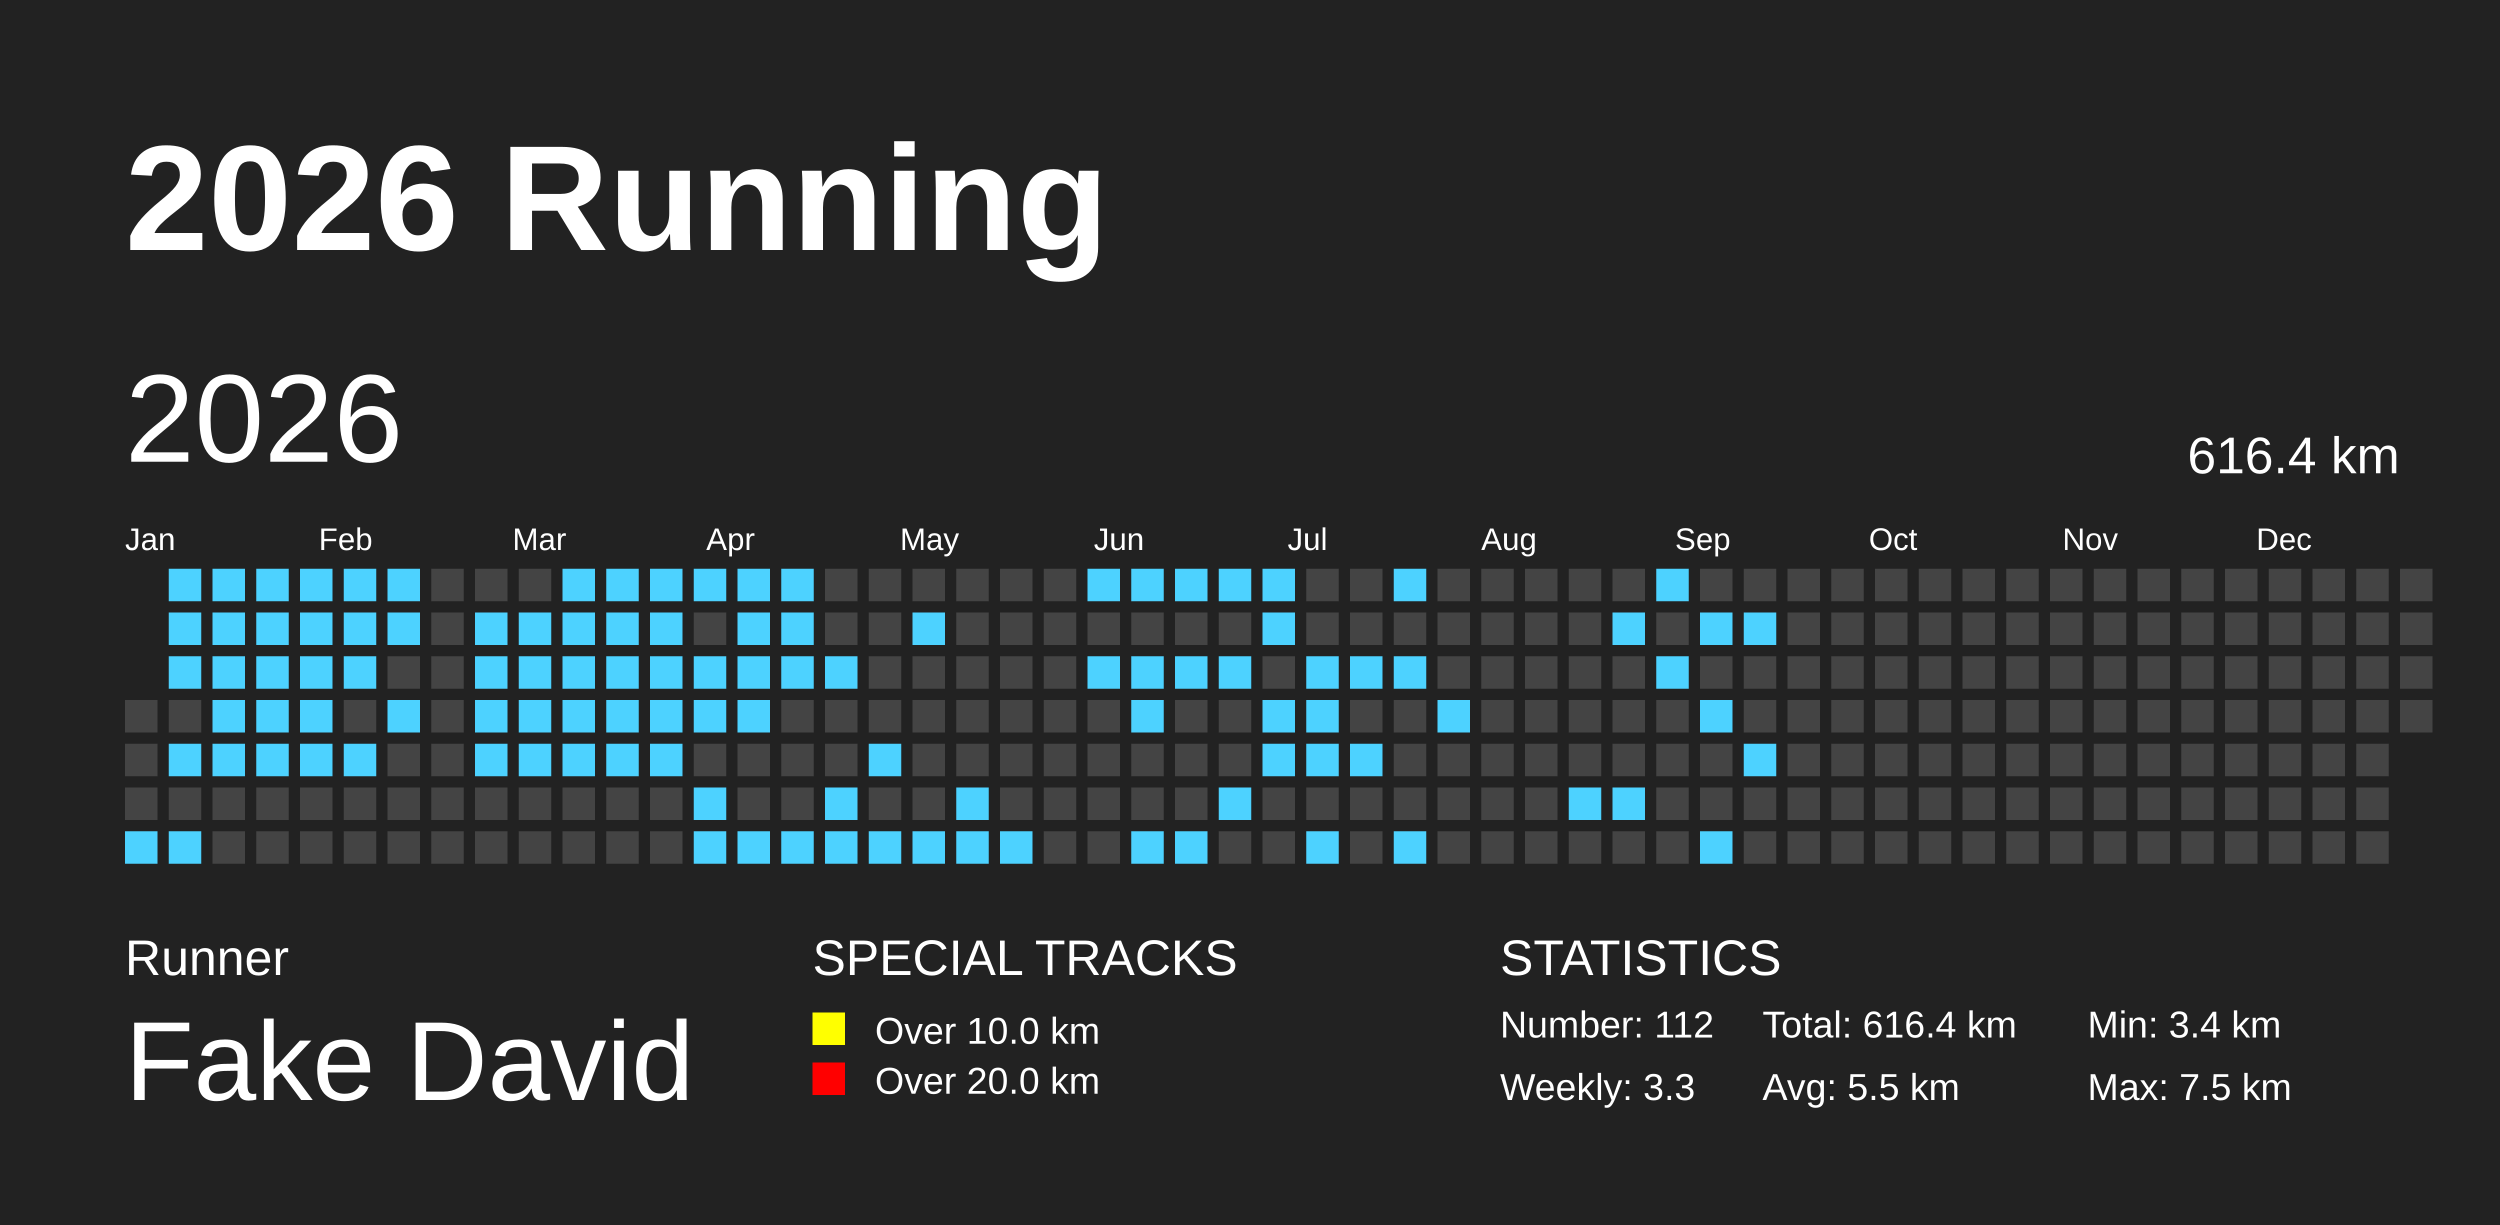
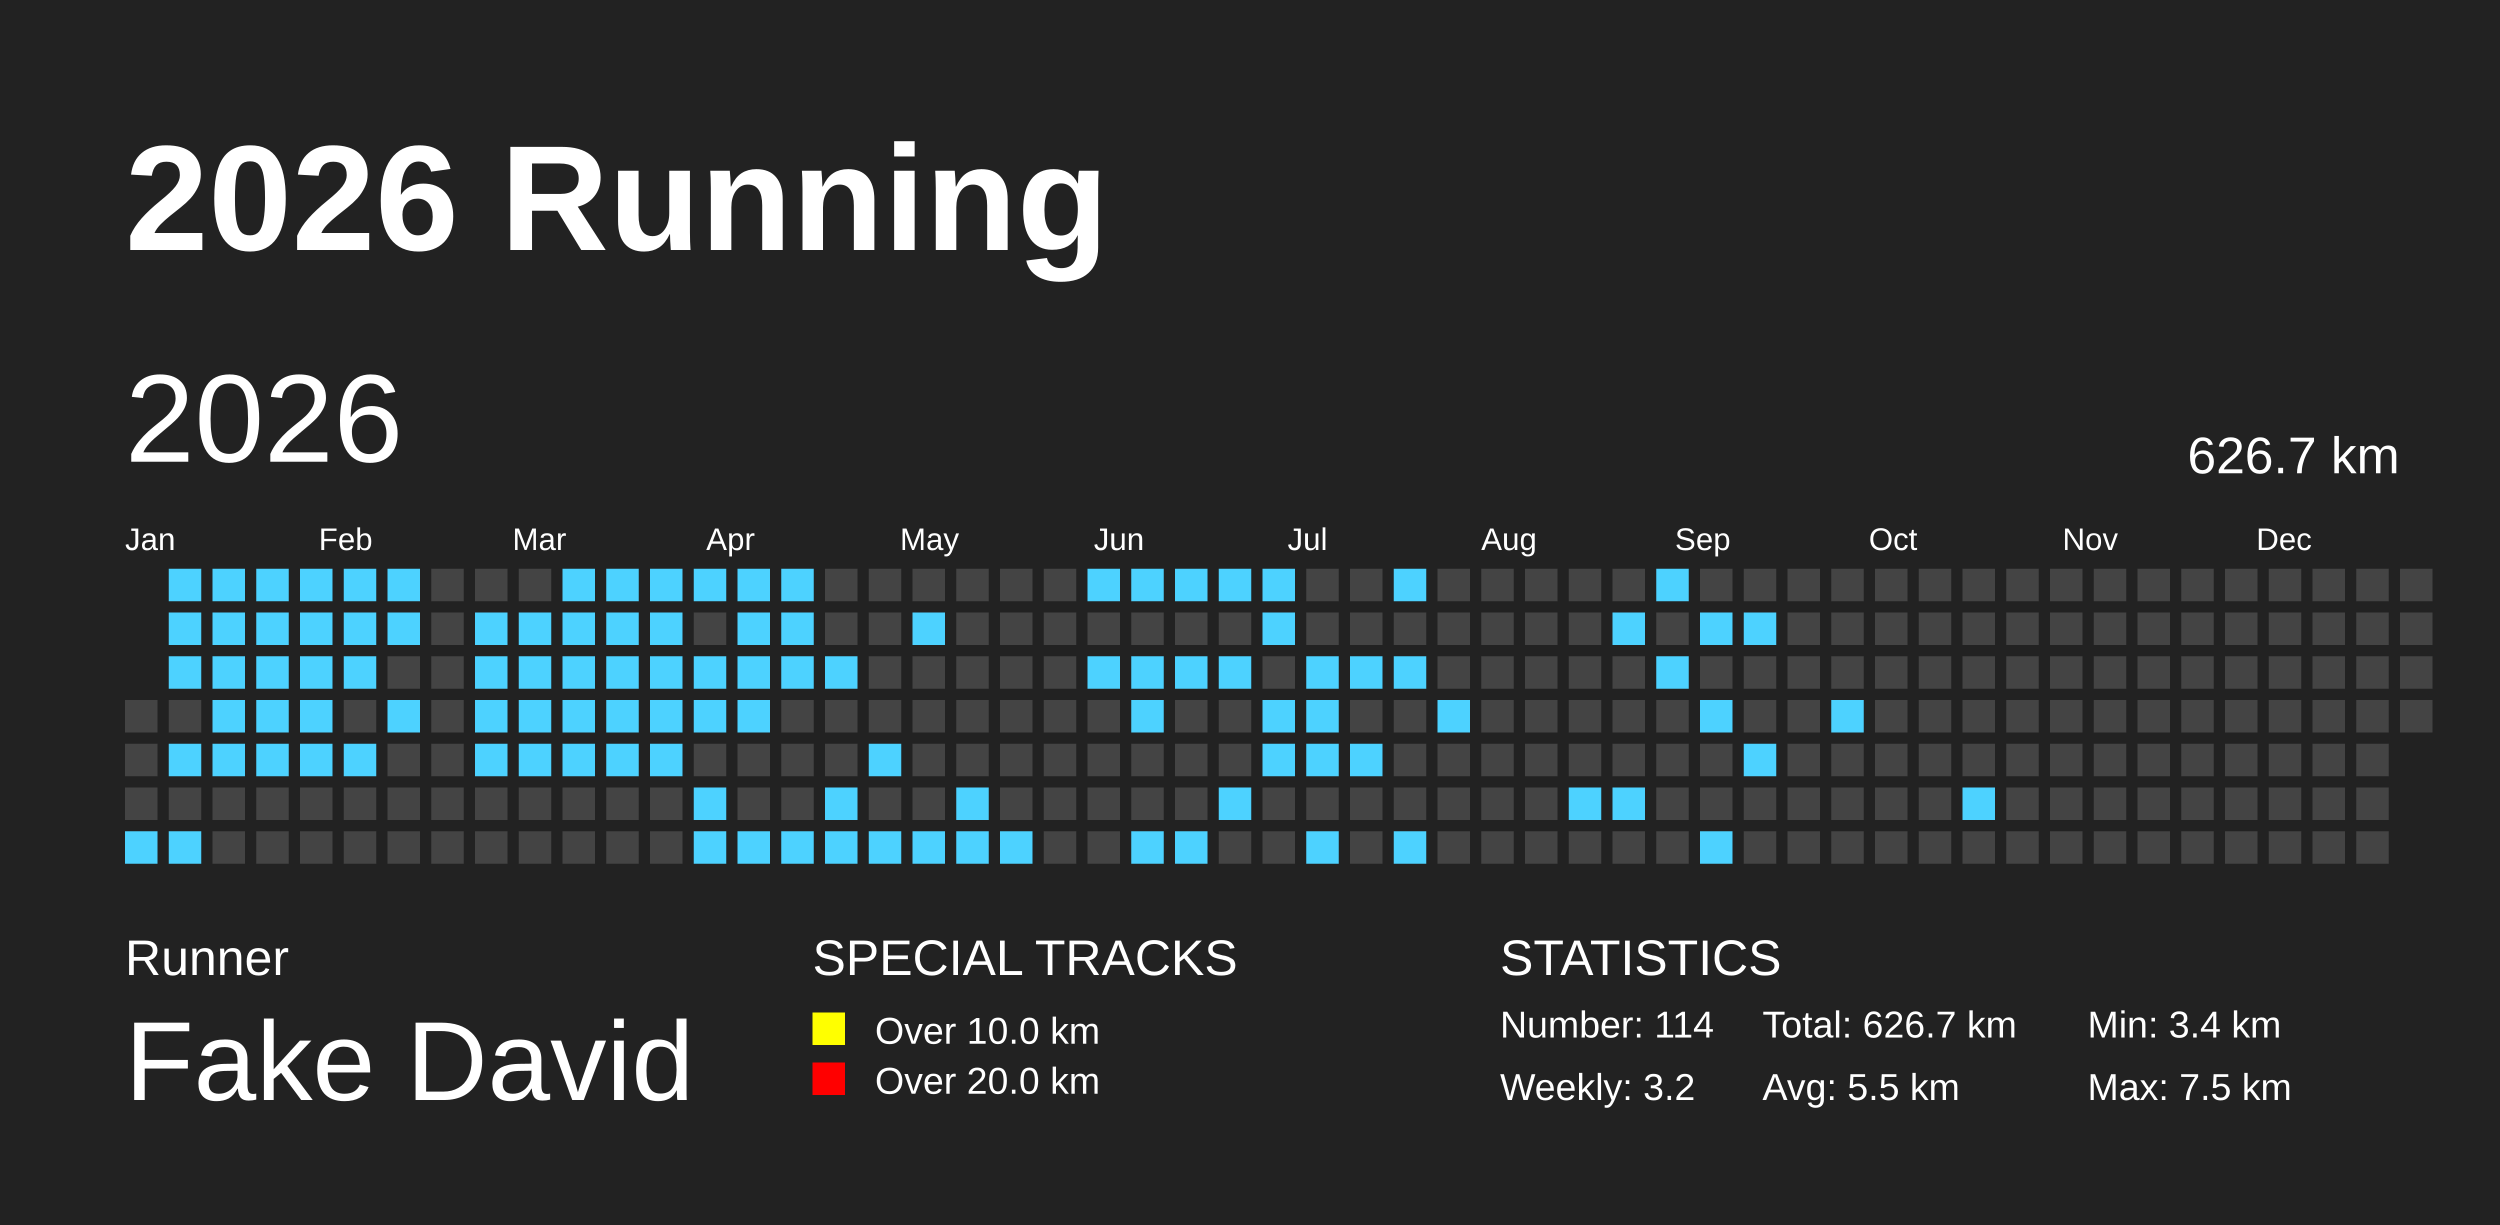
<svg xmlns="http://www.w3.org/2000/svg" baseProfile="full" height="98mm" version="1.1" viewBox="0,0,200,98" width="200mm">
  <defs />
  <rect fill="#222222" height="98" width="200" x="0" y="0" />
  <text fill="#FFFFFF" style="font-size:12px; font-family:Arial; font-weight:bold;" x="10" y="20">2026 Running</text>
  <text fill="#FFFFFF" style="font-size:4px; font-family:Arial" x="10" y="78">Runner</text>
  <text fill="#FFFFFF" style="font-size:9px; font-family:Arial" x="10" y="88">Fake David</text>
  <text fill="#FFFFFF" style="font-size:4px; font-family:Arial" x="65" y="78">SPECIAL TRACKS</text>
  <rect fill="yellow" height="2.6" width="2.6" x="65" y="81" />
  <text fill="#FFFFFF" style="font-size:3px; font-family:Arial" x="70" y="83.5">Over 10.0 km</text>
  <rect fill="red" height="2.6" width="2.6" x="65" y="85" />
  <text fill="#FFFFFF" style="font-size:3px; font-family:Arial" x="70" y="87.5">Over 20.0 km</text>
  <text fill="#FFFFFF" style="font-size:4px; font-family:Arial" x="120" y="78">STATISTICS</text>
-   <text fill="#FFFFFF" style="font-size:3px; font-family:Arial" x="120" y="83">Number: 112</text>
-   <text fill="#FFFFFF" style="font-size:3px; font-family:Arial" x="120" y="88">Weekly: 3.3</text>
-   <text fill="#FFFFFF" style="font-size:3px; font-family:Arial" x="141" y="83">Total: 616.4 km</text>
+   <text fill="#FFFFFF" style="font-size:3px; font-family:Arial" x="120" y="83">Number: 114</text>
+   <text fill="#FFFFFF" style="font-size:3px; font-family:Arial" x="120" y="88">Weekly: 3.2</text>
+   <text fill="#FFFFFF" style="font-size:3px; font-family:Arial" x="141" y="83">Total: 626.7 km</text>
  <text fill="#FFFFFF" style="font-size:3px; font-family:Arial" x="141" y="88">Avg: 5.5 km</text>
  <text fill="#FFFFFF" style="font-size:3px; font-family:Arial" x="167" y="83">Min: 3.4 km</text>
  <text fill="#FFFFFF" style="font-size:3px; font-family:Arial" x="167" y="88">Max: 7.5 km</text>
  <text dominant-baseline="hanging" fill="#FFFFFF" style="font-size:10.0px; font-family:Arial;" x="10" y="30">2026</text>
-   <text dominant-baseline="hanging" fill="#FFFFFF" style="font-size:4.125px; font-family:Arial;" x="175" y="35">616.4 km</text>
+   <text dominant-baseline="hanging" fill="#FFFFFF" style="font-size:4.125px; font-family:Arial;" x="175" y="35">626.7 km</text>
  <text fill="#FFFFFF" style="font-size:2.5px; font-family:Arial" x="10.0" y="44">Jan</text>
  <text fill="#FFFFFF" style="font-size:2.5px; font-family:Arial" x="25.5" y="44">Feb</text>
  <text fill="#FFFFFF" style="font-size:2.5px; font-family:Arial" x="41.0" y="44">Mar</text>
  <text fill="#FFFFFF" style="font-size:2.5px; font-family:Arial" x="56.5" y="44">Apr</text>
  <text fill="#FFFFFF" style="font-size:2.5px; font-family:Arial" x="72.0" y="44">May</text>
  <text fill="#FFFFFF" style="font-size:2.5px; font-family:Arial" x="87.5" y="44">Jun</text>
  <text fill="#FFFFFF" style="font-size:2.5px; font-family:Arial" x="103.0" y="44">Jul</text>
  <text fill="#FFFFFF" style="font-size:2.5px; font-family:Arial" x="118.5" y="44">Aug</text>
  <text fill="#FFFFFF" style="font-size:2.5px; font-family:Arial" x="134.0" y="44">Sep</text>
  <text fill="#FFFFFF" style="font-size:2.5px; font-family:Arial" x="149.5" y="44">Oct</text>
  <text fill="#FFFFFF" style="font-size:2.5px; font-family:Arial" x="165.0" y="44">Nov</text>
  <text fill="#FFFFFF" style="font-size:2.5px; font-family:Arial" x="180.5" y="44">Dec</text>
  <rect fill="#444444" height="2.6" width="2.6" x="10.0" y="56.0" />
  <rect fill="#444444" height="2.6" width="2.6" x="10.0" y="59.5" />
  <rect fill="#444444" height="2.6" width="2.6" x="10.0" y="63.0" />
  <rect fill="#4DD2FF" height="2.6" width="2.6" x="10.0" y="66.5" />
  <rect fill="#4DD2FF" height="2.6" width="2.6" x="13.5" y="45.5" />
  <rect fill="#4DD2FF" height="2.6" width="2.6" x="13.5" y="49.0" />
  <rect fill="#4DD2FF" height="2.6" width="2.6" x="13.5" y="52.5" />
  <rect fill="#444444" height="2.6" width="2.6" x="13.5" y="56.0" />
  <rect fill="#4DD2FF" height="2.6" width="2.6" x="13.5" y="59.5" />
  <rect fill="#444444" height="2.6" width="2.6" x="13.5" y="63.0" />
  <rect fill="#4DD2FF" height="2.6" width="2.6" x="13.5" y="66.5" />
  <rect fill="#4DD2FF" height="2.6" width="2.6" x="17.0" y="45.5" />
  <rect fill="#4DD2FF" height="2.6" width="2.6" x="17.0" y="49.0" />
  <rect fill="#4DD2FF" height="2.6" width="2.6" x="17.0" y="52.5" />
  <rect fill="#4DD2FF" height="2.6" width="2.6" x="17.0" y="56.0" />
  <rect fill="#4DD2FF" height="2.6" width="2.6" x="17.0" y="59.5" />
  <rect fill="#444444" height="2.6" width="2.6" x="17.0" y="63.0" />
  <rect fill="#444444" height="2.6" width="2.6" x="17.0" y="66.5" />
  <rect fill="#4DD2FF" height="2.6" width="2.6" x="20.5" y="45.5" />
  <rect fill="#4DD2FF" height="2.6" width="2.6" x="20.5" y="49.0" />
  <rect fill="#4DD2FF" height="2.6" width="2.6" x="20.5" y="52.5" />
  <rect fill="#4DD2FF" height="2.6" width="2.6" x="20.5" y="56.0" />
  <rect fill="#4DD2FF" height="2.6" width="2.6" x="20.5" y="59.5" />
  <rect fill="#444444" height="2.6" width="2.6" x="20.5" y="63.0" />
  <rect fill="#444444" height="2.6" width="2.6" x="20.5" y="66.5" />
  <rect fill="#4DD2FF" height="2.6" width="2.6" x="24.0" y="45.5" />
  <rect fill="#4DD2FF" height="2.6" width="2.6" x="24.0" y="49.0" />
  <rect fill="#4DD2FF" height="2.6" width="2.6" x="24.0" y="52.5" />
  <rect fill="#4DD2FF" height="2.6" width="2.6" x="24.0" y="56.0" />
  <rect fill="#4DD2FF" height="2.6" width="2.6" x="24.0" y="59.5" />
  <rect fill="#444444" height="2.6" width="2.6" x="24.0" y="63.0" />
  <rect fill="#444444" height="2.6" width="2.6" x="24.0" y="66.5" />
  <rect fill="#4DD2FF" height="2.6" width="2.6" x="27.5" y="45.5" />
  <rect fill="#4DD2FF" height="2.6" width="2.6" x="27.5" y="49.0" />
  <rect fill="#4DD2FF" height="2.6" width="2.6" x="27.5" y="52.5" />
  <rect fill="#444444" height="2.6" width="2.6" x="27.5" y="56.0" />
  <rect fill="#4DD2FF" height="2.6" width="2.6" x="27.5" y="59.5" />
  <rect fill="#444444" height="2.6" width="2.6" x="27.5" y="63.0" />
  <rect fill="#444444" height="2.6" width="2.6" x="27.5" y="66.5" />
  <rect fill="#4DD2FF" height="2.6" width="2.6" x="31.0" y="45.5" />
  <rect fill="#4DD2FF" height="2.6" width="2.6" x="31.0" y="49.0" />
  <rect fill="#444444" height="2.6" width="2.6" x="31.0" y="52.5" />
  <rect fill="#4DD2FF" height="2.6" width="2.6" x="31.0" y="56.0" />
  <rect fill="#444444" height="2.6" width="2.6" x="31.0" y="59.5" />
  <rect fill="#444444" height="2.6" width="2.6" x="31.0" y="63.0" />
  <rect fill="#444444" height="2.6" width="2.6" x="31.0" y="66.5" />
  <rect fill="#444444" height="2.6" width="2.6" x="34.5" y="45.5" />
  <rect fill="#444444" height="2.6" width="2.6" x="34.5" y="49.0" />
  <rect fill="#444444" height="2.6" width="2.6" x="34.5" y="52.5" />
  <rect fill="#444444" height="2.6" width="2.6" x="34.5" y="56.0" />
  <rect fill="#444444" height="2.6" width="2.6" x="34.5" y="59.5" />
  <rect fill="#444444" height="2.6" width="2.6" x="34.5" y="63.0" />
  <rect fill="#444444" height="2.6" width="2.6" x="34.5" y="66.5" />
  <rect fill="#444444" height="2.6" width="2.6" x="38.0" y="45.5" />
  <rect fill="#4DD2FF" height="2.6" width="2.6" x="38.0" y="49.0" />
  <rect fill="#4DD2FF" height="2.6" width="2.6" x="38.0" y="52.5" />
  <rect fill="#4DD2FF" height="2.6" width="2.6" x="38.0" y="56.0" />
  <rect fill="#4DD2FF" height="2.6" width="2.6" x="38.0" y="59.5" />
  <rect fill="#444444" height="2.6" width="2.6" x="38.0" y="63.0" />
  <rect fill="#444444" height="2.6" width="2.6" x="38.0" y="66.5" />
  <rect fill="#444444" height="2.6" width="2.6" x="41.5" y="45.5" />
  <rect fill="#4DD2FF" height="2.6" width="2.6" x="41.5" y="49.0" />
  <rect fill="#4DD2FF" height="2.6" width="2.6" x="41.5" y="52.5" />
  <rect fill="#4DD2FF" height="2.6" width="2.6" x="41.5" y="56.0" />
  <rect fill="#4DD2FF" height="2.6" width="2.6" x="41.5" y="59.5" />
  <rect fill="#444444" height="2.6" width="2.6" x="41.5" y="63.0" />
  <rect fill="#444444" height="2.6" width="2.6" x="41.5" y="66.5" />
  <rect fill="#4DD2FF" height="2.6" width="2.6" x="45.0" y="45.5" />
  <rect fill="#4DD2FF" height="2.6" width="2.6" x="45.0" y="49.0" />
  <rect fill="#4DD2FF" height="2.6" width="2.6" x="45.0" y="52.5" />
  <rect fill="#4DD2FF" height="2.6" width="2.6" x="45.0" y="56.0" />
  <rect fill="#4DD2FF" height="2.6" width="2.6" x="45.0" y="59.5" />
  <rect fill="#444444" height="2.6" width="2.6" x="45.0" y="63.0" />
  <rect fill="#444444" height="2.6" width="2.6" x="45.0" y="66.5" />
  <rect fill="#4DD2FF" height="2.6" width="2.6" x="48.5" y="45.5" />
  <rect fill="#4DD2FF" height="2.6" width="2.6" x="48.5" y="49.0" />
  <rect fill="#4DD2FF" height="2.6" width="2.6" x="48.5" y="52.5" />
  <rect fill="#4DD2FF" height="2.6" width="2.6" x="48.5" y="56.0" />
  <rect fill="#4DD2FF" height="2.6" width="2.6" x="48.5" y="59.5" />
  <rect fill="#444444" height="2.6" width="2.6" x="48.5" y="63.0" />
  <rect fill="#444444" height="2.6" width="2.6" x="48.5" y="66.5" />
  <rect fill="#4DD2FF" height="2.6" width="2.6" x="52.0" y="45.5" />
  <rect fill="#4DD2FF" height="2.6" width="2.6" x="52.0" y="49.0" />
  <rect fill="#4DD2FF" height="2.6" width="2.6" x="52.0" y="52.5" />
  <rect fill="#4DD2FF" height="2.6" width="2.6" x="52.0" y="56.0" />
  <rect fill="#4DD2FF" height="2.6" width="2.6" x="52.0" y="59.5" />
  <rect fill="#444444" height="2.6" width="2.6" x="52.0" y="63.0" />
  <rect fill="#444444" height="2.6" width="2.6" x="52.0" y="66.5" />
  <rect fill="#4DD2FF" height="2.6" width="2.6" x="55.5" y="45.5" />
  <rect fill="#444444" height="2.6" width="2.6" x="55.5" y="49.0" />
  <rect fill="#4DD2FF" height="2.6" width="2.6" x="55.5" y="52.5" />
  <rect fill="#4DD2FF" height="2.6" width="2.6" x="55.5" y="56.0" />
  <rect fill="#444444" height="2.6" width="2.6" x="55.5" y="59.5" />
  <rect fill="#4DD2FF" height="2.6" width="2.6" x="55.5" y="63.0" />
  <rect fill="#4DD2FF" height="2.6" width="2.6" x="55.5" y="66.5" />
  <rect fill="#4DD2FF" height="2.6" width="2.6" x="59.0" y="45.5" />
  <rect fill="#4DD2FF" height="2.6" width="2.6" x="59.0" y="49.0" />
  <rect fill="#4DD2FF" height="2.6" width="2.6" x="59.0" y="52.5" />
  <rect fill="#4DD2FF" height="2.6" width="2.6" x="59.0" y="56.0" />
  <rect fill="#444444" height="2.6" width="2.6" x="59.0" y="59.5" />
  <rect fill="#444444" height="2.6" width="2.6" x="59.0" y="63.0" />
  <rect fill="#4DD2FF" height="2.6" width="2.6" x="59.0" y="66.5" />
  <rect fill="#4DD2FF" height="2.6" width="2.6" x="62.5" y="45.5" />
  <rect fill="#4DD2FF" height="2.6" width="2.6" x="62.5" y="49.0" />
  <rect fill="#4DD2FF" height="2.6" width="2.6" x="62.5" y="52.5" />
  <rect fill="#444444" height="2.6" width="2.6" x="62.5" y="56.0" />
  <rect fill="#444444" height="2.6" width="2.6" x="62.5" y="59.5" />
  <rect fill="#444444" height="2.6" width="2.6" x="62.5" y="63.0" />
  <rect fill="#4DD2FF" height="2.6" width="2.6" x="62.5" y="66.5" />
  <rect fill="#444444" height="2.6" width="2.6" x="66.0" y="45.5" />
  <rect fill="#444444" height="2.6" width="2.6" x="66.0" y="49.0" />
  <rect fill="#4DD2FF" height="2.6" width="2.6" x="66.0" y="52.5" />
  <rect fill="#444444" height="2.6" width="2.6" x="66.0" y="56.0" />
  <rect fill="#444444" height="2.6" width="2.6" x="66.0" y="59.5" />
  <rect fill="#4DD2FF" height="2.6" width="2.6" x="66.0" y="63.0" />
  <rect fill="#4DD2FF" height="2.6" width="2.6" x="66.0" y="66.5" />
  <rect fill="#444444" height="2.6" width="2.6" x="69.5" y="45.5" />
  <rect fill="#444444" height="2.6" width="2.6" x="69.5" y="49.0" />
  <rect fill="#444444" height="2.6" width="2.6" x="69.5" y="52.5" />
  <rect fill="#444444" height="2.6" width="2.6" x="69.5" y="56.0" />
  <rect fill="#4DD2FF" height="2.6" width="2.6" x="69.5" y="59.5" />
  <rect fill="#444444" height="2.6" width="2.6" x="69.5" y="63.0" />
  <rect fill="#4DD2FF" height="2.6" width="2.6" x="69.5" y="66.5" />
  <rect fill="#444444" height="2.6" width="2.6" x="73.0" y="45.5" />
  <rect fill="#4DD2FF" height="2.6" width="2.6" x="73.0" y="49.0" />
  <rect fill="#444444" height="2.6" width="2.6" x="73.0" y="52.5" />
  <rect fill="#444444" height="2.6" width="2.6" x="73.0" y="56.0" />
  <rect fill="#444444" height="2.6" width="2.6" x="73.0" y="59.5" />
  <rect fill="#444444" height="2.6" width="2.6" x="73.0" y="63.0" />
  <rect fill="#4DD2FF" height="2.6" width="2.6" x="73.0" y="66.5" />
  <rect fill="#444444" height="2.6" width="2.6" x="76.5" y="45.5" />
  <rect fill="#444444" height="2.6" width="2.6" x="76.5" y="49.0" />
  <rect fill="#444444" height="2.6" width="2.6" x="76.5" y="52.5" />
  <rect fill="#444444" height="2.6" width="2.6" x="76.5" y="56.0" />
  <rect fill="#444444" height="2.6" width="2.6" x="76.5" y="59.5" />
  <rect fill="#4DD2FF" height="2.6" width="2.6" x="76.5" y="63.0" />
  <rect fill="#4DD2FF" height="2.6" width="2.6" x="76.5" y="66.5" />
  <rect fill="#444444" height="2.6" width="2.6" x="80.0" y="45.5" />
  <rect fill="#444444" height="2.6" width="2.6" x="80.0" y="49.0" />
  <rect fill="#444444" height="2.6" width="2.6" x="80.0" y="52.5" />
  <rect fill="#444444" height="2.6" width="2.6" x="80.0" y="56.0" />
  <rect fill="#444444" height="2.6" width="2.6" x="80.0" y="59.5" />
  <rect fill="#444444" height="2.6" width="2.6" x="80.0" y="63.0" />
  <rect fill="#4DD2FF" height="2.6" width="2.6" x="80.0" y="66.5" />
  <rect fill="#444444" height="2.6" width="2.6" x="83.5" y="45.5" />
  <rect fill="#444444" height="2.6" width="2.6" x="83.5" y="49.0" />
  <rect fill="#444444" height="2.6" width="2.6" x="83.5" y="52.5" />
  <rect fill="#444444" height="2.6" width="2.6" x="83.5" y="56.0" />
  <rect fill="#444444" height="2.6" width="2.6" x="83.5" y="59.5" />
  <rect fill="#444444" height="2.6" width="2.6" x="83.5" y="63.0" />
  <rect fill="#444444" height="2.6" width="2.6" x="83.5" y="66.5" />
  <rect fill="#4DD2FF" height="2.6" width="2.6" x="87.0" y="45.5" />
  <rect fill="#444444" height="2.6" width="2.6" x="87.0" y="49.0" />
  <rect fill="#4DD2FF" height="2.6" width="2.6" x="87.0" y="52.5" />
  <rect fill="#444444" height="2.6" width="2.6" x="87.0" y="56.0" />
  <rect fill="#444444" height="2.6" width="2.6" x="87.0" y="59.5" />
  <rect fill="#444444" height="2.6" width="2.6" x="87.0" y="63.0" />
  <rect fill="#444444" height="2.6" width="2.6" x="87.0" y="66.5" />
  <rect fill="#4DD2FF" height="2.6" width="2.6" x="90.5" y="45.5" />
  <rect fill="#444444" height="2.6" width="2.6" x="90.5" y="49.0" />
  <rect fill="#4DD2FF" height="2.6" width="2.6" x="90.5" y="52.5" />
  <rect fill="#4DD2FF" height="2.6" width="2.6" x="90.5" y="56.0" />
  <rect fill="#444444" height="2.6" width="2.6" x="90.5" y="59.5" />
  <rect fill="#444444" height="2.6" width="2.6" x="90.5" y="63.0" />
  <rect fill="#4DD2FF" height="2.6" width="2.6" x="90.5" y="66.5" />
  <rect fill="#4DD2FF" height="2.6" width="2.6" x="94.0" y="45.5" />
  <rect fill="#444444" height="2.6" width="2.6" x="94.0" y="49.0" />
  <rect fill="#4DD2FF" height="2.6" width="2.6" x="94.0" y="52.5" />
  <rect fill="#444444" height="2.6" width="2.6" x="94.0" y="56.0" />
  <rect fill="#444444" height="2.6" width="2.6" x="94.0" y="59.5" />
  <rect fill="#444444" height="2.6" width="2.6" x="94.0" y="63.0" />
  <rect fill="#4DD2FF" height="2.6" width="2.6" x="94.0" y="66.5" />
  <rect fill="#4DD2FF" height="2.6" width="2.6" x="97.5" y="45.5" />
  <rect fill="#444444" height="2.6" width="2.6" x="97.5" y="49.0" />
  <rect fill="#4DD2FF" height="2.6" width="2.6" x="97.5" y="52.5" />
  <rect fill="#444444" height="2.6" width="2.6" x="97.5" y="56.0" />
  <rect fill="#444444" height="2.6" width="2.6" x="97.5" y="59.5" />
  <rect fill="#4DD2FF" height="2.6" width="2.6" x="97.5" y="63.0" />
  <rect fill="#444444" height="2.6" width="2.6" x="97.5" y="66.5" />
  <rect fill="#4DD2FF" height="2.6" width="2.6" x="101.0" y="45.5" />
  <rect fill="#4DD2FF" height="2.6" width="2.6" x="101.0" y="49.0" />
  <rect fill="#444444" height="2.6" width="2.6" x="101.0" y="52.5" />
  <rect fill="#4DD2FF" height="2.6" width="2.6" x="101.0" y="56.0" />
  <rect fill="#4DD2FF" height="2.6" width="2.6" x="101.0" y="59.5" />
  <rect fill="#444444" height="2.6" width="2.6" x="101.0" y="63.0" />
  <rect fill="#444444" height="2.6" width="2.6" x="101.0" y="66.5" />
  <rect fill="#444444" height="2.6" width="2.6" x="104.5" y="45.5" />
  <rect fill="#444444" height="2.6" width="2.6" x="104.5" y="49.0" />
  <rect fill="#4DD2FF" height="2.6" width="2.6" x="104.5" y="52.5" />
  <rect fill="#4DD2FF" height="2.6" width="2.6" x="104.5" y="56.0" />
  <rect fill="#4DD2FF" height="2.6" width="2.6" x="104.5" y="59.5" />
  <rect fill="#444444" height="2.6" width="2.6" x="104.5" y="63.0" />
  <rect fill="#4DD2FF" height="2.6" width="2.6" x="104.5" y="66.5" />
  <rect fill="#444444" height="2.6" width="2.6" x="108.0" y="45.5" />
  <rect fill="#444444" height="2.6" width="2.6" x="108.0" y="49.0" />
  <rect fill="#4DD2FF" height="2.6" width="2.6" x="108.0" y="52.5" />
  <rect fill="#444444" height="2.6" width="2.6" x="108.0" y="56.0" />
  <rect fill="#4DD2FF" height="2.6" width="2.6" x="108.0" y="59.5" />
  <rect fill="#444444" height="2.6" width="2.6" x="108.0" y="63.0" />
  <rect fill="#444444" height="2.6" width="2.6" x="108.0" y="66.5" />
  <rect fill="#4DD2FF" height="2.6" width="2.6" x="111.5" y="45.5" />
  <rect fill="#444444" height="2.6" width="2.6" x="111.5" y="49.0" />
  <rect fill="#4DD2FF" height="2.6" width="2.6" x="111.5" y="52.5" />
  <rect fill="#444444" height="2.6" width="2.6" x="111.5" y="56.0" />
  <rect fill="#444444" height="2.6" width="2.6" x="111.5" y="59.5" />
  <rect fill="#444444" height="2.6" width="2.6" x="111.5" y="63.0" />
  <rect fill="#4DD2FF" height="2.6" width="2.6" x="111.5" y="66.5" />
  <rect fill="#444444" height="2.6" width="2.6" x="115.0" y="45.5" />
  <rect fill="#444444" height="2.6" width="2.6" x="115.0" y="49.0" />
  <rect fill="#444444" height="2.6" width="2.6" x="115.0" y="52.5" />
  <rect fill="#4DD2FF" height="2.6" width="2.6" x="115.0" y="56.0" />
  <rect fill="#444444" height="2.6" width="2.6" x="115.0" y="59.5" />
  <rect fill="#444444" height="2.6" width="2.6" x="115.0" y="63.0" />
  <rect fill="#444444" height="2.6" width="2.6" x="115.0" y="66.5" />
  <rect fill="#444444" height="2.6" width="2.6" x="118.5" y="45.5" />
  <rect fill="#444444" height="2.6" width="2.6" x="118.5" y="49.0" />
  <rect fill="#444444" height="2.6" width="2.6" x="118.5" y="52.5" />
  <rect fill="#444444" height="2.6" width="2.6" x="118.5" y="56.0" />
  <rect fill="#444444" height="2.6" width="2.6" x="118.5" y="59.5" />
  <rect fill="#444444" height="2.6" width="2.6" x="118.5" y="63.0" />
  <rect fill="#444444" height="2.6" width="2.6" x="118.5" y="66.5" />
  <rect fill="#444444" height="2.6" width="2.6" x="122.0" y="45.5" />
  <rect fill="#444444" height="2.6" width="2.6" x="122.0" y="49.0" />
  <rect fill="#444444" height="2.6" width="2.6" x="122.0" y="52.5" />
  <rect fill="#444444" height="2.6" width="2.6" x="122.0" y="56.0" />
  <rect fill="#444444" height="2.6" width="2.6" x="122.0" y="59.5" />
  <rect fill="#444444" height="2.6" width="2.6" x="122.0" y="63.0" />
  <rect fill="#444444" height="2.6" width="2.6" x="122.0" y="66.5" />
  <rect fill="#444444" height="2.6" width="2.6" x="125.5" y="45.5" />
  <rect fill="#444444" height="2.6" width="2.6" x="125.5" y="49.0" />
  <rect fill="#444444" height="2.6" width="2.6" x="125.5" y="52.5" />
  <rect fill="#444444" height="2.6" width="2.6" x="125.5" y="56.0" />
  <rect fill="#444444" height="2.6" width="2.6" x="125.5" y="59.5" />
  <rect fill="#4DD2FF" height="2.6" width="2.6" x="125.5" y="63.0" />
  <rect fill="#444444" height="2.6" width="2.6" x="125.5" y="66.5" />
  <rect fill="#444444" height="2.6" width="2.6" x="129.0" y="45.5" />
  <rect fill="#4DD2FF" height="2.6" width="2.6" x="129.0" y="49.0" />
  <rect fill="#444444" height="2.6" width="2.6" x="129.0" y="52.5" />
  <rect fill="#444444" height="2.6" width="2.6" x="129.0" y="56.0" />
  <rect fill="#444444" height="2.6" width="2.6" x="129.0" y="59.5" />
  <rect fill="#4DD2FF" height="2.6" width="2.6" x="129.0" y="63.0" />
  <rect fill="#444444" height="2.6" width="2.6" x="129.0" y="66.5" />
  <rect fill="#4DD2FF" height="2.6" width="2.6" x="132.5" y="45.5" />
  <rect fill="#444444" height="2.6" width="2.6" x="132.5" y="49.0" />
  <rect fill="#4DD2FF" height="2.6" width="2.6" x="132.5" y="52.5" />
  <rect fill="#444444" height="2.6" width="2.6" x="132.5" y="56.0" />
  <rect fill="#444444" height="2.6" width="2.6" x="132.5" y="59.5" />
  <rect fill="#444444" height="2.6" width="2.6" x="132.5" y="63.0" />
  <rect fill="#444444" height="2.6" width="2.6" x="132.5" y="66.5" />
  <rect fill="#444444" height="2.6" width="2.6" x="136.0" y="45.5" />
  <rect fill="#4DD2FF" height="2.6" width="2.6" x="136.0" y="49.0" />
  <rect fill="#444444" height="2.6" width="2.6" x="136.0" y="52.5" />
  <rect fill="#4DD2FF" height="2.6" width="2.6" x="136.0" y="56.0" />
  <rect fill="#444444" height="2.6" width="2.6" x="136.0" y="59.5" />
  <rect fill="#444444" height="2.6" width="2.6" x="136.0" y="63.0" />
  <rect fill="#4DD2FF" height="2.6" width="2.6" x="136.0" y="66.5" />
  <rect fill="#444444" height="2.6" width="2.6" x="139.5" y="45.5" />
  <rect fill="#4DD2FF" height="2.6" width="2.6" x="139.5" y="49.0" />
  <rect fill="#444444" height="2.6" width="2.6" x="139.5" y="52.5" />
  <rect fill="#444444" height="2.6" width="2.6" x="139.5" y="56.0" />
  <rect fill="#4DD2FF" height="2.6" width="2.6" x="139.5" y="59.5" />
  <rect fill="#444444" height="2.6" width="2.6" x="139.5" y="63.0" />
  <rect fill="#444444" height="2.6" width="2.6" x="139.5" y="66.5" />
  <rect fill="#444444" height="2.6" width="2.6" x="143.0" y="45.5" />
  <rect fill="#444444" height="2.6" width="2.6" x="143.0" y="49.0" />
  <rect fill="#444444" height="2.6" width="2.6" x="143.0" y="52.5" />
  <rect fill="#444444" height="2.6" width="2.6" x="143.0" y="56.0" />
  <rect fill="#444444" height="2.6" width="2.6" x="143.0" y="59.5" />
  <rect fill="#444444" height="2.6" width="2.6" x="143.0" y="63.0" />
  <rect fill="#444444" height="2.6" width="2.6" x="143.0" y="66.5" />
  <rect fill="#444444" height="2.6" width="2.6" x="146.5" y="45.5" />
  <rect fill="#444444" height="2.6" width="2.6" x="146.5" y="49.0" />
  <rect fill="#444444" height="2.6" width="2.6" x="146.5" y="52.5" />
-   <rect fill="#444444" height="2.6" width="2.6" x="146.5" y="56.0" />
+   <rect fill="#4DD2FF" height="2.6" width="2.6" x="146.5" y="56.0" />
  <rect fill="#444444" height="2.6" width="2.6" x="146.5" y="59.5" />
  <rect fill="#444444" height="2.6" width="2.6" x="146.5" y="63.0" />
  <rect fill="#444444" height="2.6" width="2.6" x="146.5" y="66.5" />
  <rect fill="#444444" height="2.6" width="2.6" x="150.0" y="45.5" />
  <rect fill="#444444" height="2.6" width="2.6" x="150.0" y="49.0" />
  <rect fill="#444444" height="2.6" width="2.6" x="150.0" y="52.5" />
  <rect fill="#444444" height="2.6" width="2.6" x="150.0" y="56.0" />
  <rect fill="#444444" height="2.6" width="2.6" x="150.0" y="59.5" />
  <rect fill="#444444" height="2.6" width="2.6" x="150.0" y="63.0" />
  <rect fill="#444444" height="2.6" width="2.6" x="150.0" y="66.5" />
  <rect fill="#444444" height="2.6" width="2.6" x="153.5" y="45.5" />
  <rect fill="#444444" height="2.6" width="2.6" x="153.5" y="49.0" />
  <rect fill="#444444" height="2.6" width="2.6" x="153.5" y="52.5" />
  <rect fill="#444444" height="2.6" width="2.6" x="153.5" y="56.0" />
  <rect fill="#444444" height="2.6" width="2.6" x="153.5" y="59.5" />
  <rect fill="#444444" height="2.6" width="2.6" x="153.5" y="63.0" />
  <rect fill="#444444" height="2.6" width="2.6" x="153.5" y="66.5" />
  <rect fill="#444444" height="2.6" width="2.6" x="157.0" y="45.5" />
  <rect fill="#444444" height="2.6" width="2.6" x="157.0" y="49.0" />
  <rect fill="#444444" height="2.6" width="2.6" x="157.0" y="52.5" />
  <rect fill="#444444" height="2.6" width="2.6" x="157.0" y="56.0" />
  <rect fill="#444444" height="2.6" width="2.6" x="157.0" y="59.5" />
-   <rect fill="#444444" height="2.6" width="2.6" x="157.0" y="63.0" />
+   <rect fill="#4DD2FF" height="2.6" width="2.6" x="157.0" y="63.0" />
  <rect fill="#444444" height="2.6" width="2.6" x="157.0" y="66.5" />
  <rect fill="#444444" height="2.6" width="2.6" x="160.5" y="45.5" />
  <rect fill="#444444" height="2.6" width="2.6" x="160.5" y="49.0" />
  <rect fill="#444444" height="2.6" width="2.6" x="160.5" y="52.5" />
  <rect fill="#444444" height="2.6" width="2.6" x="160.5" y="56.0" />
  <rect fill="#444444" height="2.6" width="2.6" x="160.5" y="59.5" />
  <rect fill="#444444" height="2.6" width="2.6" x="160.5" y="63.0" />
  <rect fill="#444444" height="2.6" width="2.6" x="160.5" y="66.5" />
  <rect fill="#444444" height="2.6" width="2.6" x="164.0" y="45.5" />
  <rect fill="#444444" height="2.6" width="2.6" x="164.0" y="49.0" />
  <rect fill="#444444" height="2.6" width="2.6" x="164.0" y="52.5" />
  <rect fill="#444444" height="2.6" width="2.6" x="164.0" y="56.0" />
  <rect fill="#444444" height="2.6" width="2.6" x="164.0" y="59.5" />
  <rect fill="#444444" height="2.6" width="2.6" x="164.0" y="63.0" />
  <rect fill="#444444" height="2.6" width="2.6" x="164.0" y="66.5" />
  <rect fill="#444444" height="2.6" width="2.6" x="167.5" y="45.5" />
  <rect fill="#444444" height="2.6" width="2.6" x="167.5" y="49.0" />
  <rect fill="#444444" height="2.6" width="2.6" x="167.5" y="52.5" />
  <rect fill="#444444" height="2.6" width="2.6" x="167.5" y="56.0" />
  <rect fill="#444444" height="2.6" width="2.6" x="167.5" y="59.5" />
  <rect fill="#444444" height="2.6" width="2.6" x="167.5" y="63.0" />
  <rect fill="#444444" height="2.6" width="2.6" x="167.5" y="66.5" />
  <rect fill="#444444" height="2.6" width="2.6" x="171.0" y="45.5" />
  <rect fill="#444444" height="2.6" width="2.6" x="171.0" y="49.0" />
  <rect fill="#444444" height="2.6" width="2.6" x="171.0" y="52.5" />
  <rect fill="#444444" height="2.6" width="2.6" x="171.0" y="56.0" />
  <rect fill="#444444" height="2.6" width="2.6" x="171.0" y="59.5" />
  <rect fill="#444444" height="2.6" width="2.6" x="171.0" y="63.0" />
  <rect fill="#444444" height="2.6" width="2.6" x="171.0" y="66.5" />
  <rect fill="#444444" height="2.6" width="2.6" x="174.5" y="45.5" />
  <rect fill="#444444" height="2.6" width="2.6" x="174.5" y="49.0" />
  <rect fill="#444444" height="2.6" width="2.6" x="174.5" y="52.5" />
  <rect fill="#444444" height="2.6" width="2.6" x="174.5" y="56.0" />
  <rect fill="#444444" height="2.6" width="2.6" x="174.5" y="59.5" />
  <rect fill="#444444" height="2.6" width="2.6" x="174.5" y="63.0" />
  <rect fill="#444444" height="2.6" width="2.6" x="174.5" y="66.5" />
  <rect fill="#444444" height="2.6" width="2.6" x="178.0" y="45.5" />
  <rect fill="#444444" height="2.6" width="2.6" x="178.0" y="49.0" />
  <rect fill="#444444" height="2.6" width="2.6" x="178.0" y="52.5" />
  <rect fill="#444444" height="2.6" width="2.6" x="178.0" y="56.0" />
  <rect fill="#444444" height="2.6" width="2.6" x="178.0" y="59.5" />
  <rect fill="#444444" height="2.6" width="2.6" x="178.0" y="63.0" />
  <rect fill="#444444" height="2.6" width="2.6" x="178.0" y="66.5" />
  <rect fill="#444444" height="2.6" width="2.6" x="181.5" y="45.5" />
  <rect fill="#444444" height="2.6" width="2.6" x="181.5" y="49.0" />
  <rect fill="#444444" height="2.6" width="2.6" x="181.5" y="52.5" />
  <rect fill="#444444" height="2.6" width="2.6" x="181.5" y="56.0" />
  <rect fill="#444444" height="2.6" width="2.6" x="181.5" y="59.5" />
  <rect fill="#444444" height="2.6" width="2.6" x="181.5" y="63.0" />
  <rect fill="#444444" height="2.6" width="2.6" x="181.5" y="66.5" />
  <rect fill="#444444" height="2.6" width="2.6" x="185.0" y="45.5" />
  <rect fill="#444444" height="2.6" width="2.6" x="185.0" y="49.0" />
  <rect fill="#444444" height="2.6" width="2.6" x="185.0" y="52.5" />
  <rect fill="#444444" height="2.6" width="2.6" x="185.0" y="56.0" />
  <rect fill="#444444" height="2.6" width="2.6" x="185.0" y="59.5" />
  <rect fill="#444444" height="2.6" width="2.6" x="185.0" y="63.0" />
  <rect fill="#444444" height="2.6" width="2.6" x="185.0" y="66.5" />
  <rect fill="#444444" height="2.6" width="2.6" x="188.5" y="45.5" />
  <rect fill="#444444" height="2.6" width="2.6" x="188.5" y="49.0" />
  <rect fill="#444444" height="2.6" width="2.6" x="188.5" y="52.5" />
  <rect fill="#444444" height="2.6" width="2.6" x="188.5" y="56.0" />
  <rect fill="#444444" height="2.6" width="2.6" x="188.5" y="59.5" />
  <rect fill="#444444" height="2.6" width="2.6" x="188.5" y="63.0" />
  <rect fill="#444444" height="2.6" width="2.6" x="188.5" y="66.5" />
  <rect fill="#444444" height="2.6" width="2.6" x="192.0" y="45.5" />
  <rect fill="#444444" height="2.6" width="2.6" x="192.0" y="49.0" />
  <rect fill="#444444" height="2.6" width="2.6" x="192.0" y="52.5" />
  <rect fill="#444444" height="2.6" width="2.6" x="192.0" y="56.0" />
</svg>
